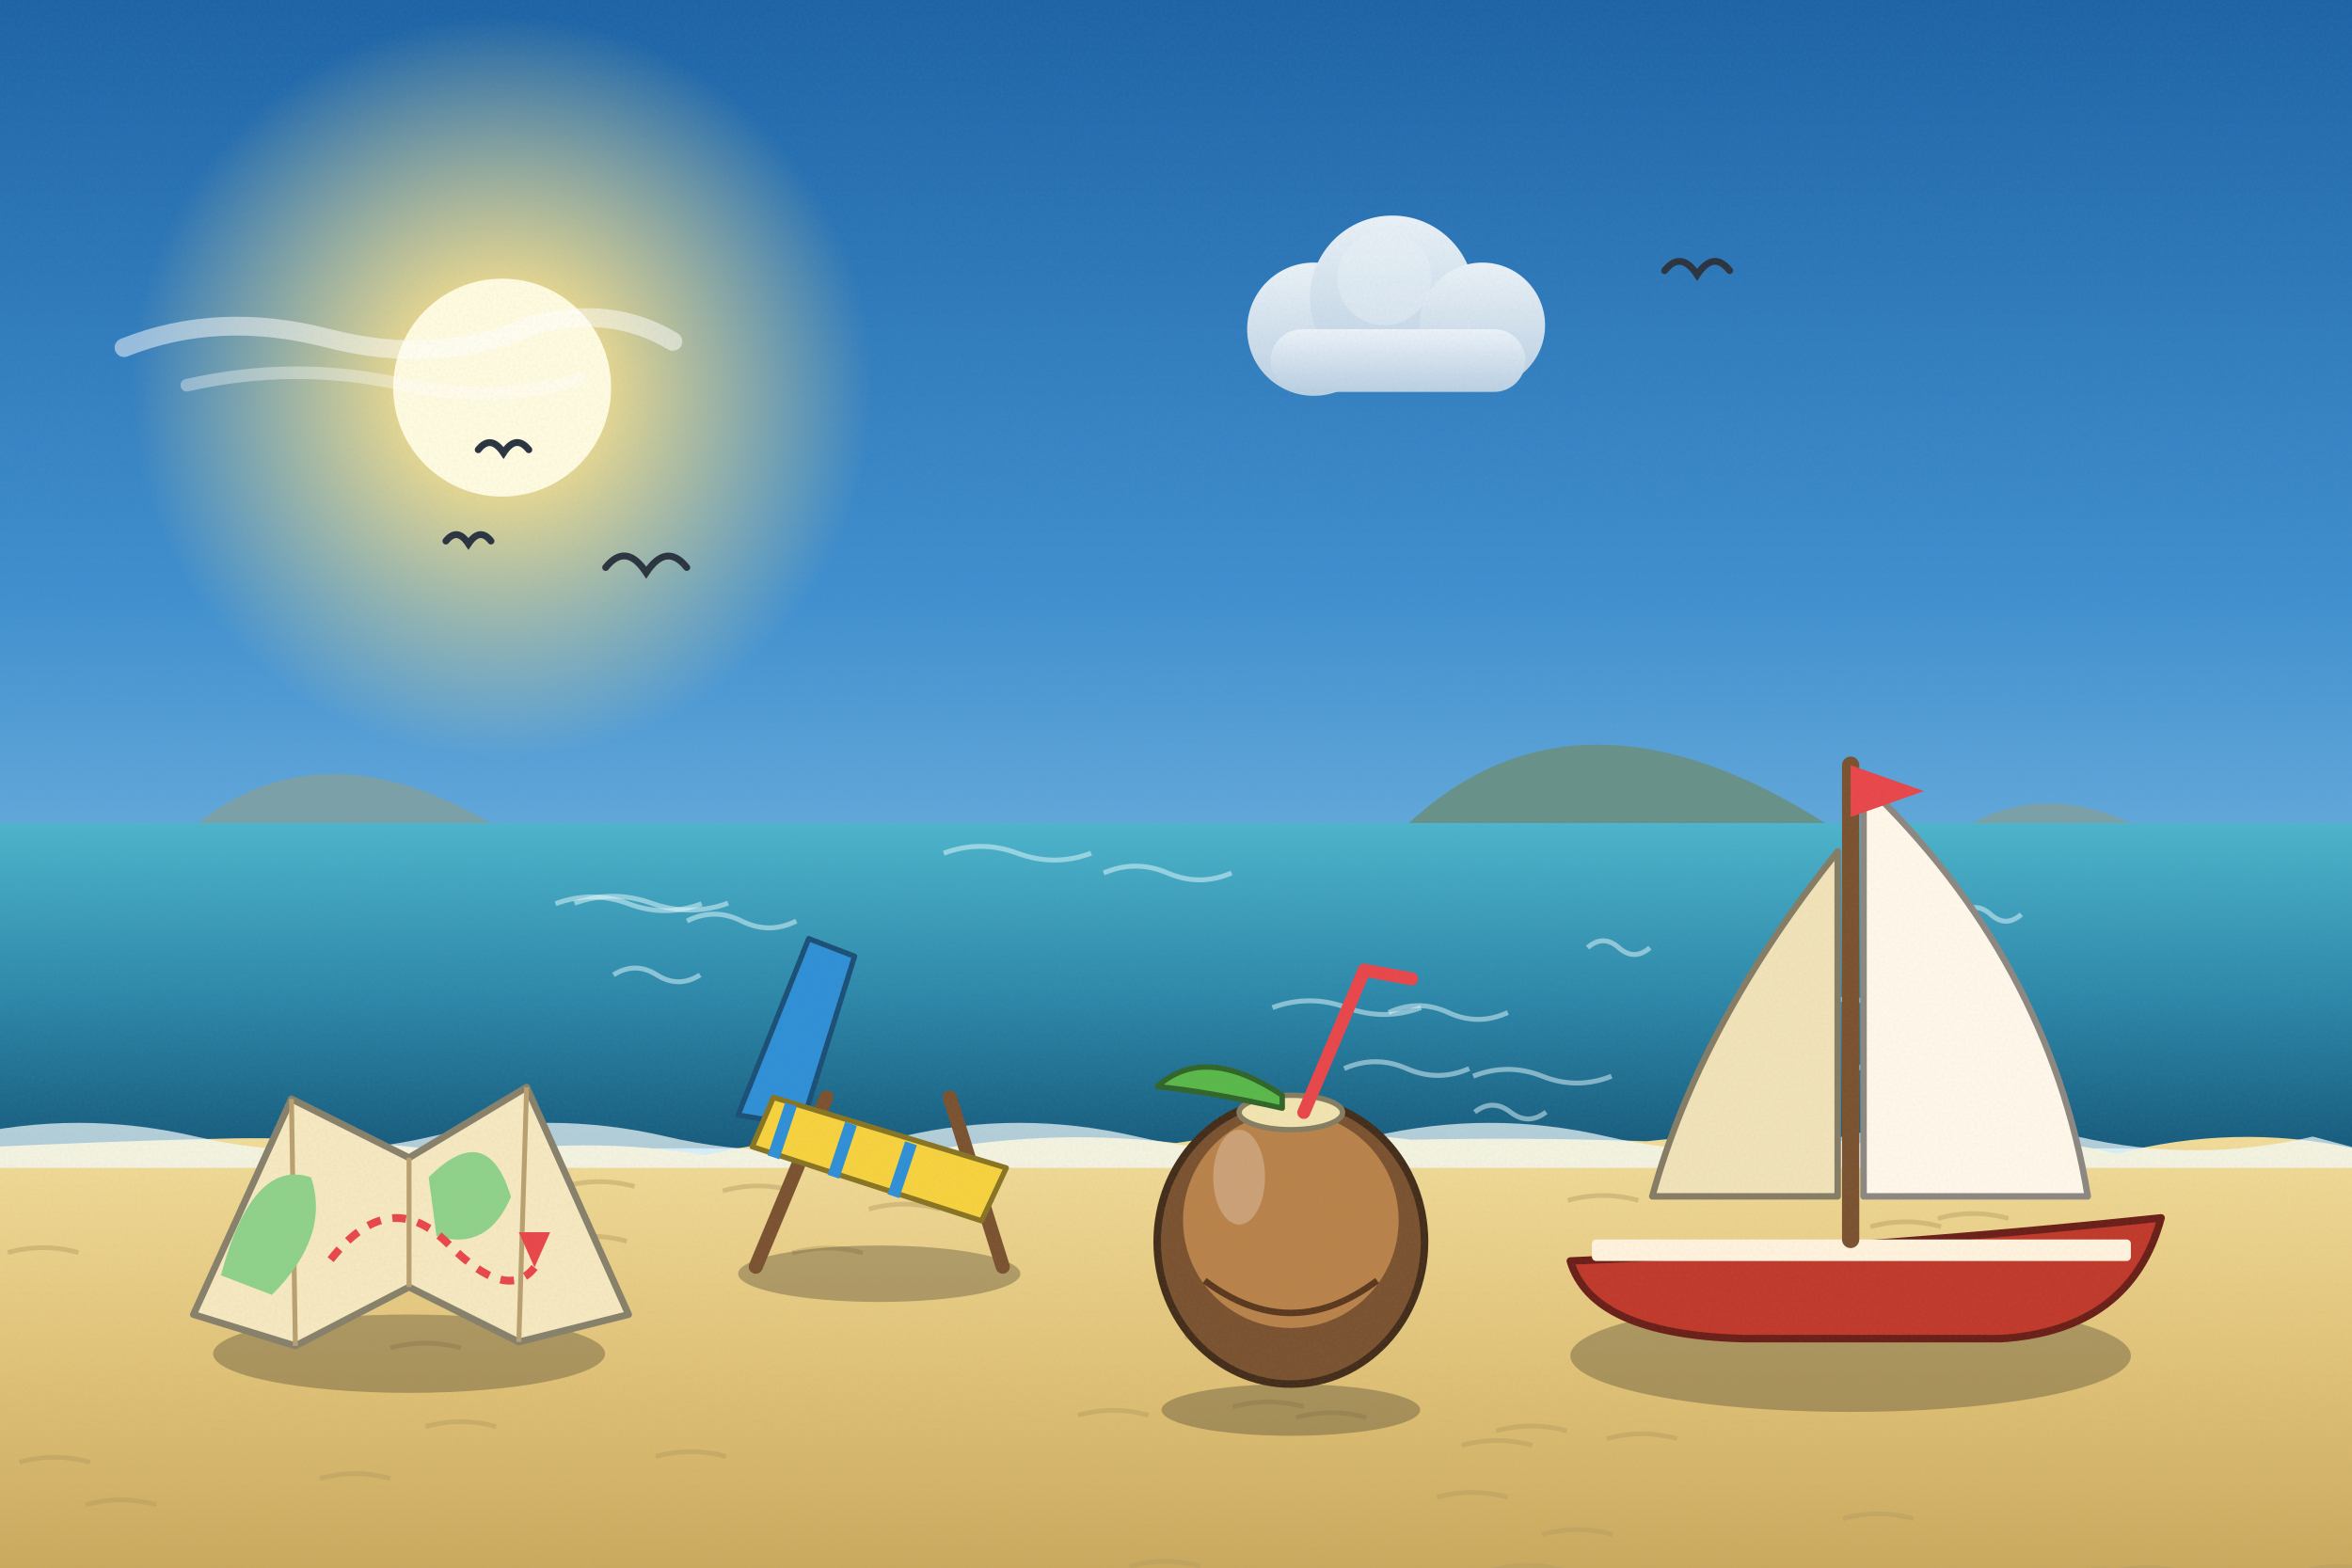
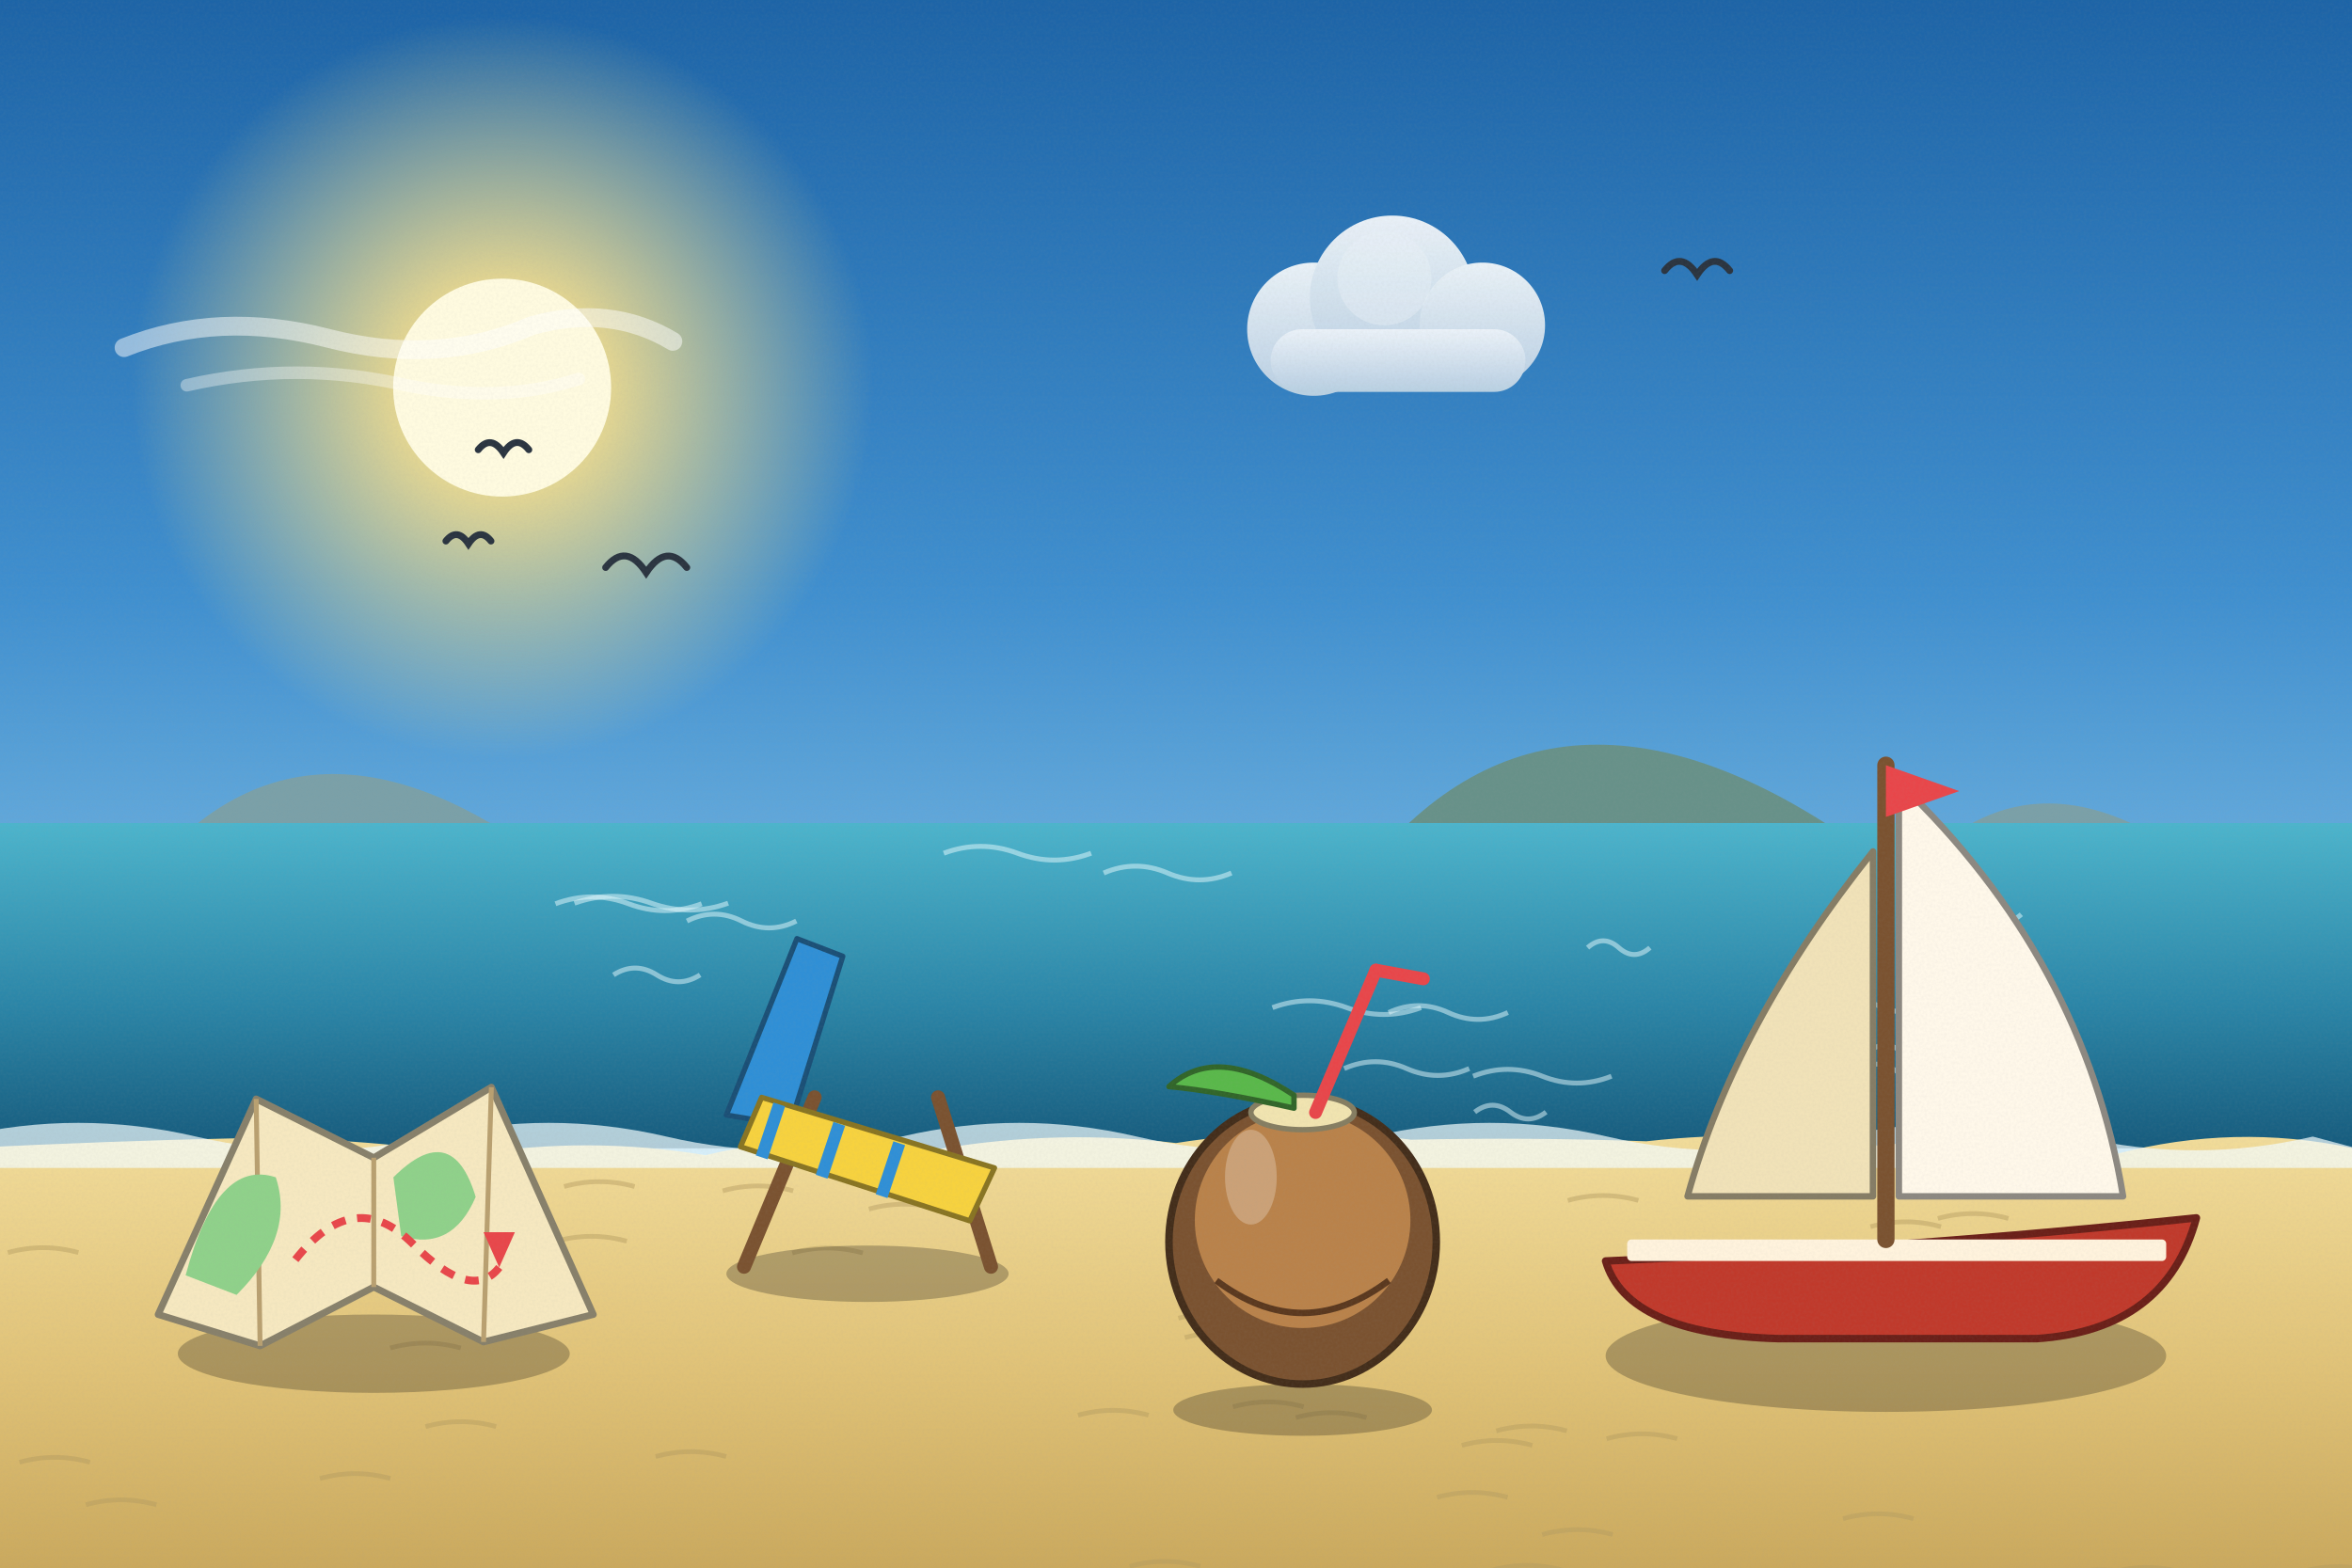
<svg xmlns="http://www.w3.org/2000/svg" viewBox="0 0 1200 800" width="1200" height="800">
  <defs>
    <linearGradient id="woodTone" x1="0" y1="0" x2="1" y2="0">
      <stop offset="0" stop-color="#a77649" />
      <stop offset=".5" stop-color="#7d5231" />
      <stop offset="1" stop-color="#5a381e" />
    </linearGradient>
    <linearGradient id="stoneTone" x1="0" y1="0" x2="0" y2="1">
      <stop offset="0" stop-color="#c5beb3" />
      <stop offset="1" stop-color="#7c7468" />
    </linearGradient>
    <filter id="softShadow" x="-20%" y="-20%" width="140%" height="140%">
      <feDropShadow dx="2" dy="5" stdDeviation="4" flood-color="#1b1a14" flood-opacity=".25" />
    </filter>
    <filter id="grain" x="0" y="0" width="100%" height="100%">
      <feTurbulence type="fractalNoise" baseFrequency=".7" numOctaves="2" seed="11" />
      <feColorMatrix type="matrix" values="0 0 0 0 .34  0 0 0 0 .34  0 0 0 0 .32  0 0 0 .22 -.07" />
    </filter>
    <linearGradient id="skyMain" x1="0" y1="0" x2="0" y2="1">
      <stop offset="0" stop-color="#1c63a6" />
      <stop offset=".38" stop-color="#3f8fcf" />
      <stop offset=".72" stop-color="#8cc7ea" />
      <stop offset="1" stop-color="#d8f0f8" />
    </linearGradient>
    <linearGradient id="cloudG" x1="0" y1="0" x2="0" y2="1">
      <stop offset="0" stop-color="#ffffff" />
      <stop offset="1" stop-color="#c7d8e6" />
    </linearGradient>
    <radialGradient id="sunG">
      <stop offset="0" stop-color="#fffbe0" />
      <stop offset=".3" stop-color="#ffe38a" stop-opacity=".85" />
      <stop offset="1" stop-color="#ffe38a" stop-opacity="0" />
    </radialGradient>
    <linearGradient id="gndG" x1="0" y1="0" x2="0" y2="1">
      <stop offset="0" stop-color="#f2dc9a" />
      <stop offset=".5" stop-color="#e0c277" />
      <stop offset="1" stop-color="#c6a458" />
    </linearGradient>
  </defs>
  <rect width="1200" height="800" fill="url(#skyMain)" />
  <g>
    <circle cx="256.2" cy="197.8" r="189.04" fill="url(#sunG)" />
    <circle cx="256.2" cy="197.8" r="55.6" fill="#fffbe0" />
  </g>
  <g transform="translate(191.3,169.4) scale(0.8)" opacity="0.9">
    <path d="M-160,10 Q-100,-14 -30,4 Q40,22 100,-4 Q150,-18 190,6" stroke="#fff" stroke-width="12" stroke-linecap="round" fill="none" opacity=".55" />
    <path d="M-120,34 Q-50,18 20,34 Q80,46 130,30" stroke="#fff" stroke-width="8" stroke-linecap="round" fill="none" opacity=".4" />
  </g>
  <g transform="translate(710.3,168) scale(1)" opacity="0.9">
    <circle cx="-40" cy="0" r="34" fill="url(#cloudG)" />
    <circle cx="0" cy="-16" r="42" fill="url(#cloudG)" />
    <circle cx="46" cy="-2" r="32" fill="url(#cloudG)" />
    <rect x="-62" y="0" width="130" height="32" rx="16" fill="url(#cloudG)" />
    <circle cx="-4" cy="-26" r="24" fill="#fff" opacity=".4" />
  </g>
  <path d="M80,440 Q160,350 280,440 Z" fill="#7aa0a8" />
  <path d="M700,440 Q800,320 960,440 Z" fill="#679189" />
  <path d="M980,440 Q1040,380 1120,440 Z" fill="#7aa0a8" />
  <g>
    <defs>
      <linearGradient id="watG" x1="0" y1="0" x2="0" y2="1">
        <stop offset="0" stop-color="#4cb4cc" />
        <stop offset=".55" stop-color="#2b86a8" />
        <stop offset="1" stop-color="#165b7d" />
      </linearGradient>
    </defs>
    <rect x="-20" y="420" width="1240" height="166" fill="url(#watG)" />
    <path d="M752.4,567.5 q9.1,-7 18.2,0 t18.2,0" stroke="#e8fbff" stroke-width="2.5" fill="none" opacity=".5" />
    <path d="M283.4,461.2 q18.7,-7 37.3,0 t37.3,0" stroke="#e8fbff" stroke-width="2.5" fill="none" opacity=".5" />
    <path d="M350.5,470 q13.9,-7 27.9,0 t27.9,0" stroke="#e8fbff" stroke-width="2.5" fill="none" opacity=".5" />
    <path d="M810,483.6 q8,-7 15.9,0 t15.9,0" stroke="#e8fbff" stroke-width="2.5" fill="none" opacity=".5" />
    <path d="M999.9,466.6 q7.8,-7 15.7,0 t15.7,0" stroke="#e8fbff" stroke-width="2.5" fill="none" opacity=".5" />
    <path d="M751.6,549.2 q17.7,-7 35.3,0 t35.3,0" stroke="#e8fbff" stroke-width="2.5" fill="none" opacity=".5" />
    <path d="M481.5,435.4 q18.8,-7 37.6,0 t37.6,0" stroke="#e8fbff" stroke-width="2.5" fill="none" opacity=".5" />
    <path d="M563.1,445.5 q16.3,-7 32.6,0 t32.6,0" stroke="#e8fbff" stroke-width="2.5" fill="none" opacity=".5" />
    <path d="M313,497.5 q11,-7 22.1,0 t22.1,0" stroke="#e8fbff" stroke-width="2.5" fill="none" opacity=".5" />
    <path d="M953.3,536.8 q8.5,-7 16.9,0 t16.9,0" stroke="#e8fbff" stroke-width="2.5" fill="none" opacity=".5" />
    <path d="M293.1,460.9 q19.6,-7 39.2,0 t39.2,0" stroke="#e8fbff" stroke-width="2.5" fill="none" opacity=".5" />
    <path d="M685.8,545.3 q16,-7 31.9,0 t31.9,0" stroke="#e8fbff" stroke-width="2.5" fill="none" opacity=".5" />
    <path d="M945.5,546.5 q10.9,-7 21.9,0 t21.9,0" stroke="#e8fbff" stroke-width="2.5" fill="none" opacity=".5" />
    <path d="M708.5,516.7 q15.2,-7 30.4,0 t30.4,0" stroke="#e8fbff" stroke-width="2.5" fill="none" opacity=".5" />
    <path d="M925.9,513.4 q16.4,-7 32.9,0 t32.9,0" stroke="#e8fbff" stroke-width="2.5" fill="none" opacity=".5" />
    <path d="M649.2,514.2 q18.9,-7 37.9,0 t37.9,0" stroke="#e8fbff" stroke-width="2.5" fill="none" opacity=".5" />
  </g>
  <g>
    <path d="M-20,586 Q60,582.1 120,580.9 Q180,580.2 240,589.2 Q300,579.6 360,589.5 Q420,575 480,586.2 Q540,576.2 600,583.3 Q660,573.8 720,581.6 Q780,580.3 840,582.4 Q900,575.7 960,584.9 Q1020,574.1 1080,588.8 Q1140,573.2 1200,585.8 Q1260,582.3 1320,584.4 L1240,820 L-20,820 Z" fill="url(#gndG)" />
    <path d="M443.3,617 q18,-5 36,0" stroke="#b39b5f" stroke-width="2.4" fill="none" opacity=".45" />
    <path d="M745.8,737.6 q18,-5 36,0" stroke="#b39b5f" stroke-width="2.4" fill="none" opacity=".45" />
    <path d="M629.1,717.9 q18,-5 36,0" stroke="#b39b5f" stroke-width="2.4" fill="none" opacity=".45" />
    <path d="M576.4,799.3 q18,-5 36,0" stroke="#b39b5f" stroke-width="2.4" fill="none" opacity=".45" />
    <path d="M163.2,754.5 q18,-5 36,0" stroke="#b39b5f" stroke-width="2.4" fill="none" opacity=".45" />
    <path d="M733.2,764.1 q18,-5 36,0" stroke="#b39b5f" stroke-width="2.4" fill="none" opacity=".45" />
    <path d="M626,670.9 q18,-5 36,0" stroke="#b39b5f" stroke-width="2.4" fill="none" opacity=".45" />
    <path d="M334.5,743.3 q18,-5 36,0" stroke="#b39b5f" stroke-width="2.4" fill="none" opacity=".45" />
    <path d="M141.5,608.2 q18,-5 36,0" stroke="#b39b5f" stroke-width="2.4" fill="none" opacity=".45" />
    <path d="M43.8,767.9 q18,-5 36,0" stroke="#b39b5f" stroke-width="2.4" fill="none" opacity=".45" />
    <path d="M601.2,672.7 q18,-5 36,0" stroke="#b39b5f" stroke-width="2.4" fill="none" opacity=".45" />
    <path d="M940.3,775 q18,-5 36,0" stroke="#b39b5f" stroke-width="2.4" fill="none" opacity=".45" />
    <path d="M988.7,621.8 q18,-5 36,0" stroke="#b39b5f" stroke-width="2.4" fill="none" opacity=".45" />
    <path d="M761.2,801.3 q18,-5 36,0" stroke="#b39b5f" stroke-width="2.4" fill="none" opacity=".45" />
    <path d="M799.9,612.6 q18,-5 36,0" stroke="#b39b5f" stroke-width="2.4" fill="none" opacity=".45" />
    <path d="M661.2,723.4 q18,-5 36,0" stroke="#b39b5f" stroke-width="2.4" fill="none" opacity=".45" />
    <path d="M1174.6,802 q18,-5 36,0" stroke="#b39b5f" stroke-width="2.4" fill="none" opacity=".45" />
    <path d="M368.7,607.7 q18,-5 36,0" stroke="#b39b5f" stroke-width="2.4" fill="none" opacity=".45" />
    <path d="M604.5,682.6 q18,-5 36,0" stroke="#b39b5f" stroke-width="2.4" fill="none" opacity=".45" />
    <path d="M283.8,633.4 q18,-5 36,0" stroke="#b39b5f" stroke-width="2.4" fill="none" opacity=".45" />
    <path d="M786.8,783.1 q18,-5 36,0" stroke="#b39b5f" stroke-width="2.4" fill="none" opacity=".45" />
    <path d="M199.1,687.9 q18,-5 36,0" stroke="#b39b5f" stroke-width="2.4" fill="none" opacity=".45" />
    <path d="M1077.3,802.4 q18,-5 36,0" stroke="#b39b5f" stroke-width="2.4" fill="none" opacity=".45" />
    <path d="M4,639.2 q18,-5 36,0" stroke="#b39b5f" stroke-width="2.4" fill="none" opacity=".45" />
    <path d="M954.3,626 q18,-5 36,0" stroke="#b39b5f" stroke-width="2.4" fill="none" opacity=".45" />
    <path d="M763.4,730.2 q18,-5 36,0" stroke="#b39b5f" stroke-width="2.4" fill="none" opacity=".45" />
    <path d="M949,636.8 q18,-5 36,0" stroke="#b39b5f" stroke-width="2.4" fill="none" opacity=".45" />
    <path d="M404.2,639.4 q18,-5 36,0" stroke="#b39b5f" stroke-width="2.4" fill="none" opacity=".45" />
    <path d="M550,722.2 q18,-5 36,0" stroke="#b39b5f" stroke-width="2.4" fill="none" opacity=".45" />
    <path d="M1053.8,803.6 q18,-5 36,0" stroke="#b39b5f" stroke-width="2.4" fill="none" opacity=".45" />
    <path d="M819.7,734.2 q18,-5 36,0" stroke="#b39b5f" stroke-width="2.4" fill="none" opacity=".45" />
    <path d="M287.8,605.5 q18,-5 36,0" stroke="#b39b5f" stroke-width="2.4" fill="none" opacity=".45" />
    <path d="M217.1,728 q18,-5 36,0" stroke="#b39b5f" stroke-width="2.4" fill="none" opacity=".45" />
    <path d="M9.9,746.2 q18,-5 36,0" stroke="#b39b5f" stroke-width="2.4" fill="none" opacity=".45" />
  </g>
  <g stroke="#2a3440" stroke-width="3.5" fill="none" stroke-linecap="round">
    <path d="M849.3,138.1 q8.3,-10.4 16.6,2.1 q8.3,-12.5 16.6,-2.1" />
    <path d="M309,289.6 q10.4,-13 20.7,2.6 q10.4,-15.5 20.7,-2.6" />
    <path d="M244,229.5 q6.4,-8 12.9,1.6 q6.4,-9.7 12.9,-1.6" />
    <path d="M227.5,276.1 q5.8,-7.2 11.5,1.4 q5.8,-8.6 11.5,-1.4" />
  </g>
  <path d="M-20,580 q60,-14 120,0 t120,0 t120,0 t120,0 t120,0 t120,0 t120,0 t120,0 t120,0 t120,0 L1240,596 L-20,596 Z" fill="#f4fdff" opacity=".7" />
-   <g transform="translate(448.6,650) scale(0.9)">
+   <g transform="translate(442.6,650) scale(0.9)">
    <ellipse cx="0" cy="0" rx="80" ry="16" fill="#1b1a14" opacity="0.28" />
    <line x1="-70" y1="-4" x2="-30" y2="-100" stroke="#7a5230" stroke-width="8" stroke-linecap="round" />
    <line x1="70" y1="-4" x2="40" y2="-100" stroke="#7a5230" stroke-width="8" stroke-linecap="round" />
    <path d="M-80,-90 L-40,-190 L-14,-180 L-44,-84 Z" fill="#2f8fd6" stroke="#1a4f76" stroke-width="3" stroke-linejoin="round" stroke-linecap="round" />
    <path d="M-60,-100 L72,-60 L58,-30 L-72,-72 Z" fill="#f7d23e" stroke="#887422" stroke-width="3" stroke-linejoin="round" stroke-linecap="round" />
    <line x1="-50" y1="-96" x2="-60" y2="-66" stroke="#2f8fd6" stroke-width="7" />
    <line x1="-16" y1="-85" x2="-26" y2="-55" stroke="#2f8fd6" stroke-width="7" />
    <line x1="18" y1="-74" x2="8" y2="-44" stroke="#2f8fd6" stroke-width="7" />
  </g>
-   <g transform="translate(944.2,687.5) scale(1.1)">
+   <g transform="translate(962.2,687.5) scale(1.1)">
    <ellipse cx="0" cy="4" rx="130" ry="26" fill="#1b1a14" opacity="0.28" />
    <path d="M-130,-40 Q-120,-6 -50,-4 L70,-4 Q130,-8 144,-60 Q10,-46 -130,-40 Z" fill="#c0392b" stroke="#6a1f18" stroke-width="3.5" stroke-linejoin="round" stroke-linecap="round" />
    <rect x="-120" y="-50" width="250" height="10" rx="2" fill="#fff3dd" stroke="#8c867a" stroke-width="0" />
    <line x1="0" y1="-50" x2="0" y2="-270" stroke="#7a5230" stroke-width="8" stroke-linecap="round" />
    <path d="M6,-262 Q92,-180 110,-70 L6,-70 Z" fill="#fff8ea" stroke="#8c8881" stroke-width="3" stroke-linejoin="round" stroke-linecap="round" />
    <path d="M-6,-230 Q-70,-150 -92,-70 L-6,-70 Z" fill="#f1e2b8" stroke="#857c65" stroke-width="3" stroke-linejoin="round" stroke-linecap="round" />
    <path d="M0,-270 L34,-258 L0,-246 Z" fill="#e8464a" />
  </g>
-   <g transform="translate(208.7,690.8) scale(1)">
+   <g transform="translate(190.7,690.8) scale(1)">
    <ellipse cx="0" cy="0" rx="100" ry="20" fill="#1b1a14" opacity="0.28" />
    <path d="M-110,-20 L-60,-130 L0,-100 L60,-136 L112,-20 L56,-6 L0,-34 L-58,-4 Z" fill="#f6e8c0" stroke="#87806a" stroke-width="3.5" stroke-linejoin="round" stroke-linecap="round" />
    <path d="M-60,-130 L-58,-4 M0,-100 L0,-34 M60,-136 L56,-6" stroke="#b9a070" stroke-width="2.5" />
    <path d="M-96,-40 Q-80,-100 -50,-90 Q-40,-60 -70,-30 Z" fill="#8fd18a" stroke="#4f734c" stroke-width="0" stroke-linejoin="round" stroke-linecap="round" />
    <path d="M10,-90 Q40,-120 52,-80 Q40,-52 14,-60 Z" fill="#8fd18a" stroke="#4f734c" stroke-width="0" stroke-linejoin="round" stroke-linecap="round" />
    <path d="M-40,-48 Q-10,-86 20,-56 T64,-44" stroke="#e8464a" stroke-width="4" stroke-dasharray="7 6" fill="none" />
    <path d="M64,-44 l-8,-18 l16,0 Z" fill="#e8464a" />
  </g>
-   <g transform="translate(658.6,719.5) scale(1.1)">
+   <g transform="translate(664.6,719.5) scale(1.1)">
    <ellipse cx="0" cy="0" rx="60" ry="12" fill="#1b1a14" opacity="0.28" />
    <ellipse cx="0" cy="-78" rx="62" ry="66" fill="#7a5230" stroke="#432d1a" stroke-width="3.5" />
    <ellipse cx="0" cy="-88" rx="50" ry="50" fill="#b9824a" stroke="#664829" stroke-width="0" />
    <path d="M-40,-60 Q0,-30 40,-60" stroke="#5a381e" stroke-width="3" fill="none" />
    <ellipse cx="0" cy="-138" rx="24" ry="8" fill="#f1e4b0" stroke="#857d61" stroke-width="2.5" />
    <line x1="6" y1="-138" x2="34" y2="-204" stroke="#e8464a" stroke-width="6" stroke-linecap="round" />
    <line x1="34" y1="-204" x2="56" y2="-200" stroke="#e8464a" stroke-width="6" stroke-linecap="round" />
    <ellipse cx="-24" cy="-108" rx="12" ry="22" fill="#ffffff" opacity="0.25" />
    <path d="M-4,-146 Q-40,-170 -62,-150 Q-40,-148 -4,-140 Z" fill="#59b84a" stroke="#316529" stroke-width="2.5" stroke-linejoin="round" stroke-linecap="round" />
  </g>
  <rect x="-1" y="0" width="1202" height="800" filter="url(#grain)" opacity=".55" />
</svg>
